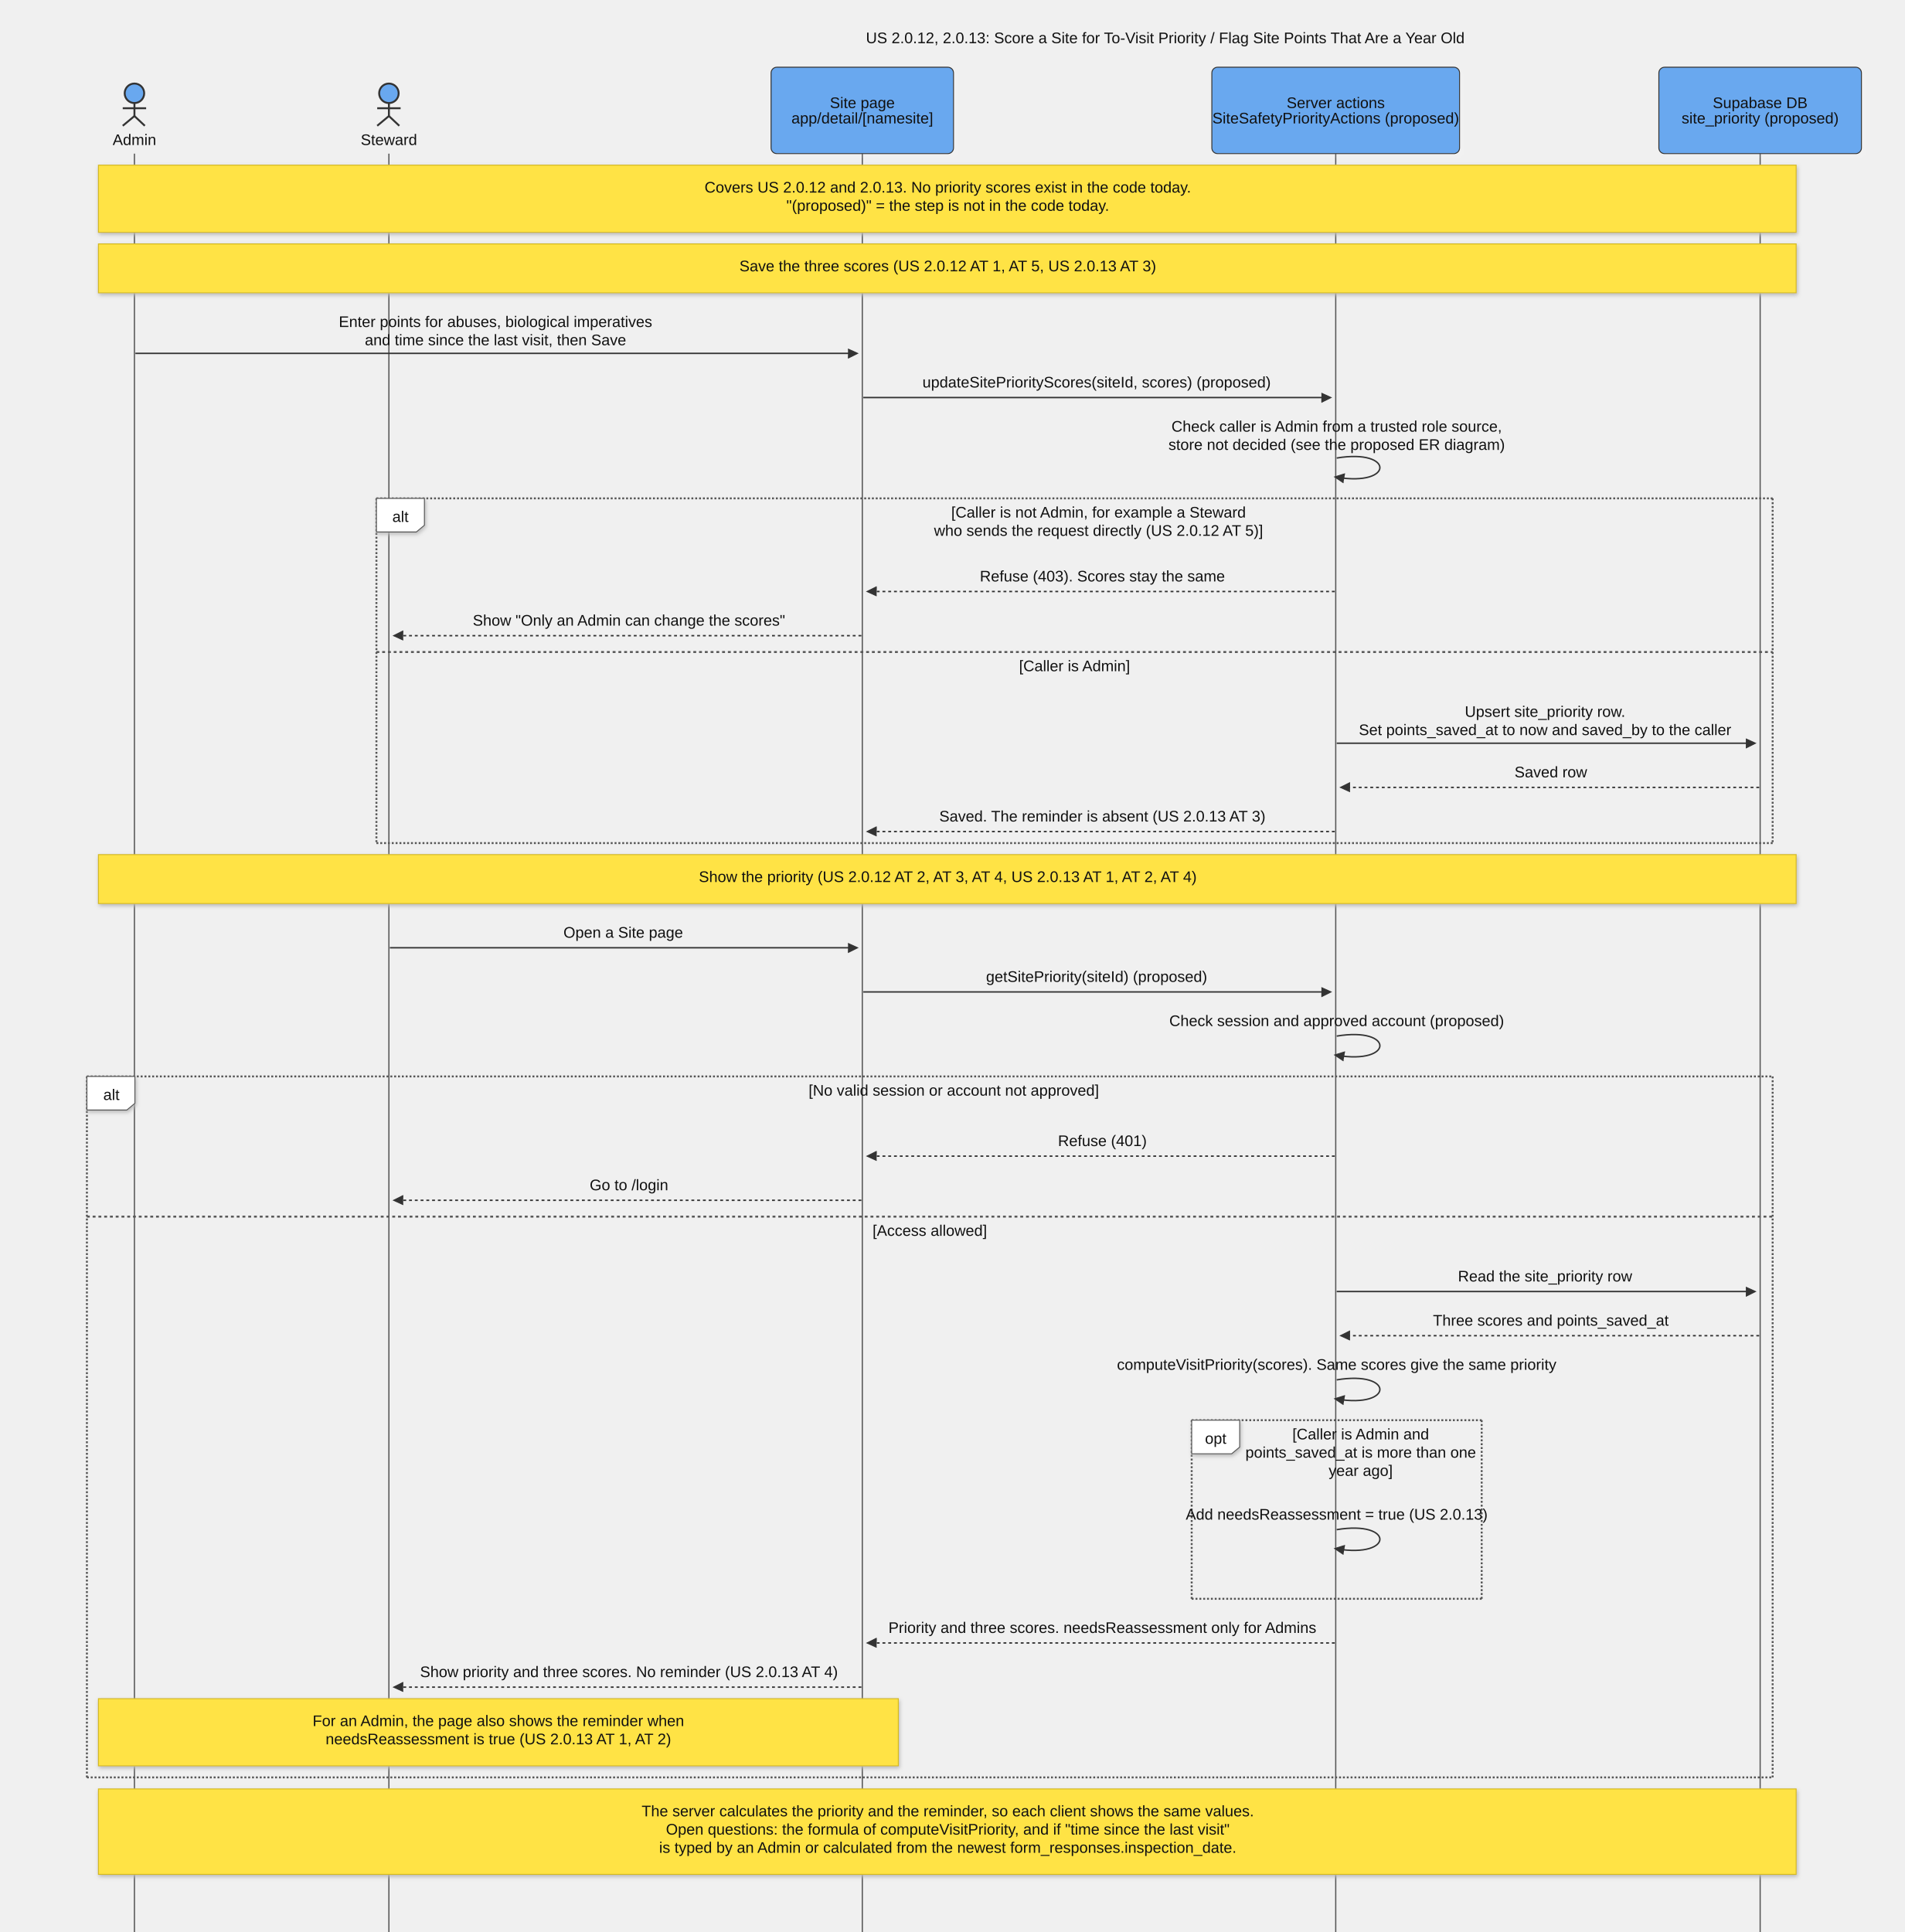
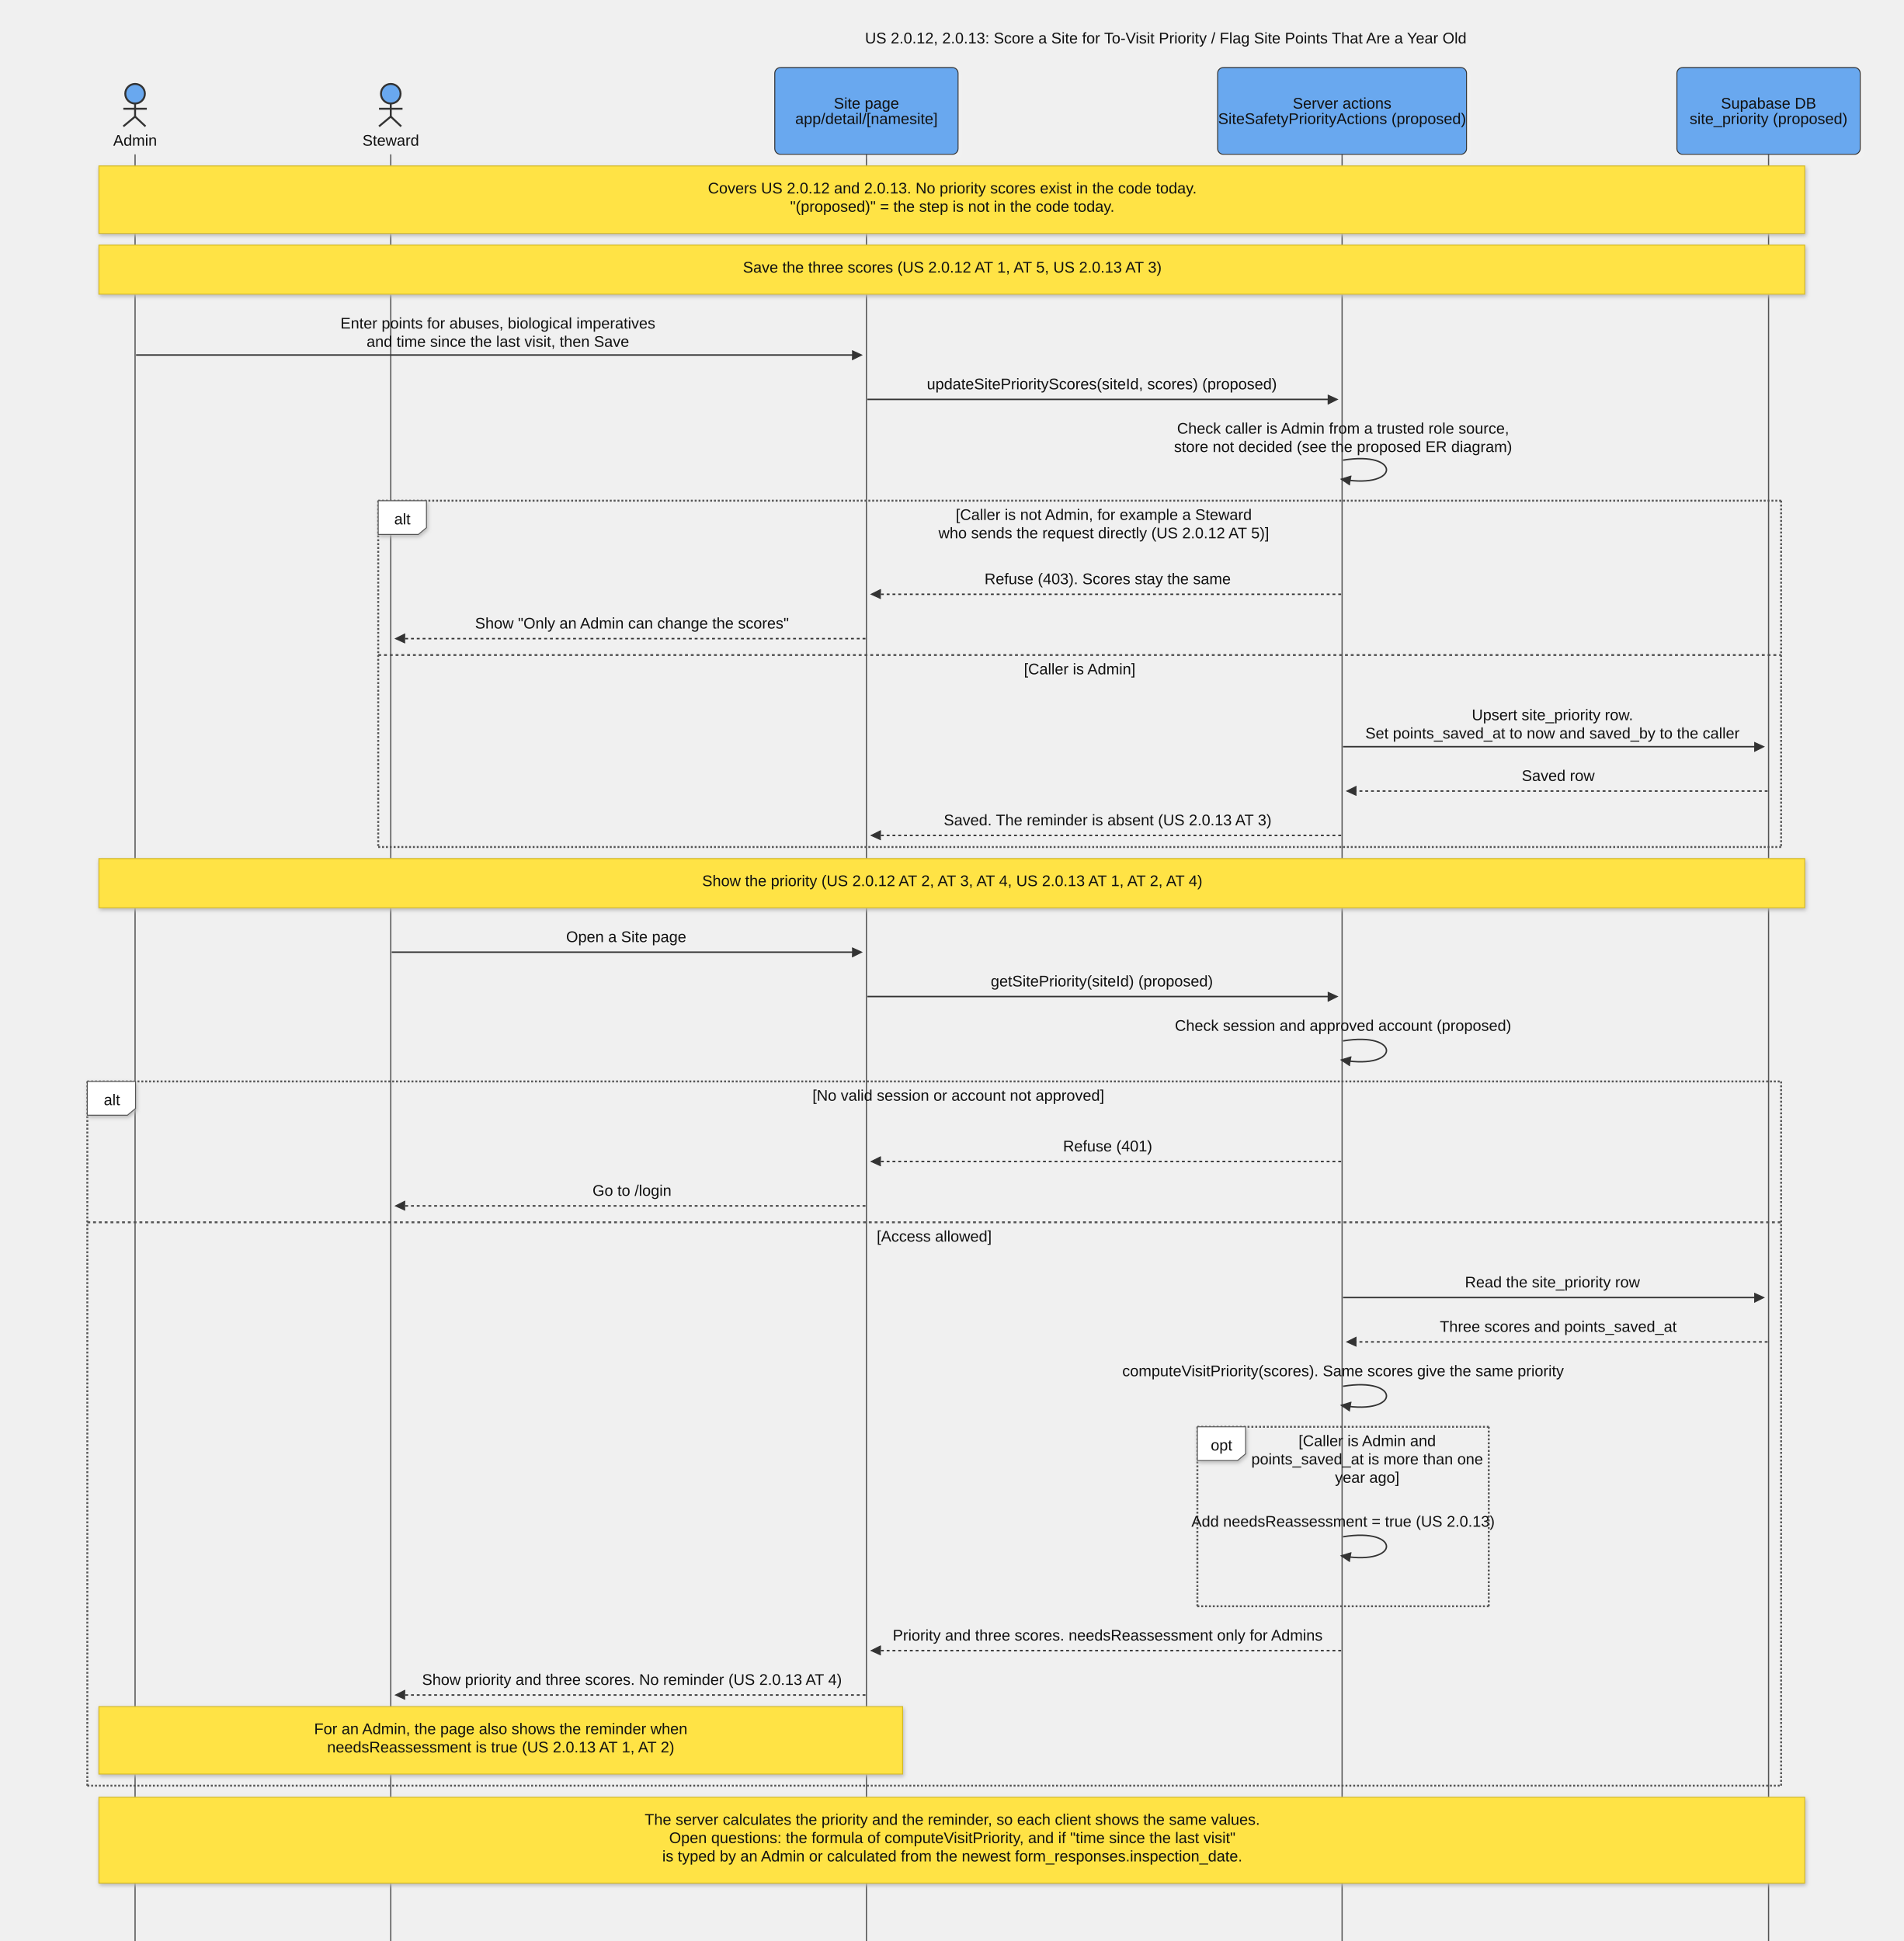
- <svg xmlns="http://www.w3.org/2000/svg" id="my-svg" width="100%" style="max-width: 1983.5px; background-color: white;" viewBox="-45 -70 1983.5 2012" role="graphics-document document" aria-roledescription="sequence">
+ <svg xmlns="http://www.w3.org/2000/svg" id="my-svg" width="100%" style="max-width: 1973px; background-color: white;" viewBox="-45 -70 1973 2012" role="graphics-document document" aria-roledescription="sequence">
  <g>
    <line id="actor4" x1="1788" y1="90" x2="1788" y2="2000" class="actor-line 200" stroke-width="0.5px" stroke="#999" name="DB" data-et="life-line" data-id="DB" />
    <g id="root-4" data-look="neo" data-et="participant" data-type="participant" data-id="DB">
-       <rect x="1682.5" y="0" fill="#eaeaea" stroke="#666" width="211" height="90" name="DB" rx="6" ry="6" class="actor actor-top" data-look="neo" filter="url(#my-svg-drop-shadow)" />
+       <rect x="1693" y="0" fill="#eaeaea" stroke="#666" width="190" height="90" name="DB" rx="6" ry="6" class="actor actor-top" data-look="neo" filter="url(#my-svg-drop-shadow)" />
      <text x="1788" y="45" dominant-baseline="central" alignment-baseline="central" class="actor actor-box" style="text-anchor: middle; font-size: 16px; font-weight: 400;">
        <tspan x="1788" dy="-8">Supabase DB</tspan>
      </text>
      <text x="1788" y="45" dominant-baseline="central" alignment-baseline="central" class="actor actor-box" style="text-anchor: middle; font-size: 16px; font-weight: 400;">
        <tspan x="1788" dy="8">site_priority (proposed)</tspan>
      </text>
    </g>
  </g>
  <g>
    <line id="actor3" x1="1346" y1="90" x2="1346" y2="2000" class="actor-line 200" stroke-width="0.5px" stroke="#999" name="Server" data-et="life-line" data-id="Server" />
    <g id="root-3" data-look="neo" data-et="participant" data-type="participant" data-id="Server">
      <rect x="1217" y="0" fill="#eaeaea" stroke="#666" width="258" height="90" name="Server" rx="6" ry="6" class="actor actor-top" data-look="neo" filter="url(#my-svg-drop-shadow)" />
      <text x="1346" y="45" dominant-baseline="central" alignment-baseline="central" class="actor actor-box" style="text-anchor: middle; font-size: 16px; font-weight: 400;">
        <tspan x="1346" dy="-8">Server actions</tspan>
      </text>
      <text x="1346" y="45" dominant-baseline="central" alignment-baseline="central" class="actor actor-box" style="text-anchor: middle; font-size: 16px; font-weight: 400;">
        <tspan x="1346" dy="8">SiteSafetyPriorityActions (proposed)</tspan>
      </text>
    </g>
  </g>
  <g>
    <line id="actor2" x1="853" y1="90" x2="853" y2="2000" class="actor-line 200" stroke-width="0.5px" stroke="#999" name="Page" data-et="life-line" data-id="Page" />
    <g id="root-2" data-look="neo" data-et="participant" data-type="participant" data-id="Page">
      <rect x="758" y="0" fill="#eaeaea" stroke="#666" width="190" height="90" name="Page" rx="6" ry="6" class="actor actor-top" data-look="neo" filter="url(#my-svg-drop-shadow)" />
      <text x="853" y="45" dominant-baseline="central" alignment-baseline="central" class="actor actor-box" style="text-anchor: middle; font-size: 16px; font-weight: 400;">
        <tspan x="853" dy="-8">Site page</tspan>
      </text>
      <text x="853" y="45" dominant-baseline="central" alignment-baseline="central" class="actor actor-box" style="text-anchor: middle; font-size: 16px; font-weight: 400;">
        <tspan x="853" dy="8">app/detail/[namesite]</tspan>
      </text>
    </g>
  </g>
  <g>
    <line id="actor1" x1="360" y1="90" x2="360" y2="2000" class="actor-line 200" stroke-width="0.5px" stroke="#999" name="Steward" data-et="life-line" data-id="Steward" />
  </g>
  <g>
    <line id="actor0" x1="95" y1="90" x2="95" y2="2000" class="actor-line 200" stroke-width="0.5px" stroke="#999" name="Admin" data-et="life-line" data-id="Admin" />
  </g>
  <style>#my-svg{font-family:"trebuchet ms",verdana,arial,sans-serif;font-size:16px;fill:#111111;}@keyframes edge-animation-frame{from{stroke-dashoffset:0;}}@keyframes dash{to{stroke-dashoffset:0;}}#my-svg .edge-animation-slow{stroke-dasharray:9,5!important;stroke-dashoffset:900;animation:dash 50s linear infinite;stroke-linecap:round;}#my-svg .edge-animation-fast{stroke-dasharray:9,5!important;stroke-dashoffset:900;animation:dash 20s linear infinite;stroke-linecap:round;}#my-svg .error-icon{fill:hsl(31.791, 80.723%, 72.451%);}#my-svg .error-text{fill:rgb(13.542, 66.864, 126.958);stroke:rgb(13.542, 66.864, 126.958);}#my-svg .edge-thickness-normal{stroke-width:1px;}#my-svg .edge-thickness-thick{stroke-width:3.5px;}#my-svg .edge-pattern-solid{stroke-dasharray:0;}#my-svg .edge-thickness-invisible{stroke-width:0;fill:none;}#my-svg .edge-pattern-dashed{stroke-dasharray:3;}#my-svg .edge-pattern-dotted{stroke-dasharray:2;}#my-svg .marker{fill:#000000;stroke:#000000;}#my-svg .marker.cross{stroke:#000000;}#my-svg svg{font-family:"trebuchet ms",verdana,arial,sans-serif;font-size:16px;}#my-svg p{margin:0;}#my-svg .actor{stroke:#333333;fill:#69a8ef;stroke-width:1;}#my-svg rect.actor.outer-path[data-look="neo"]{filter:drop-shadow( 1px 2px 2px rgba(185,185,185,1));}#my-svg rect.note[data-look="neo"]{stroke:#d4ba24;fill:#ffe344;filter:drop-shadow( 1px 2px 2px rgba(185,185,185,1));}#my-svg text.actor&gt;tspan{fill:#111111;stroke:none;}#my-svg .actor-line{stroke:#555555;}#my-svg .innerArc{stroke-width:1.5;stroke-dasharray:none;}#my-svg .messageLine0{stroke-width:1.5;stroke-dasharray:none;stroke:#333333;}#my-svg .messageLine1{stroke-width:1.5;stroke-dasharray:2,2;stroke:#333333;}#my-svg [id$="-arrowhead"] path{fill:#333333;stroke:#333333;}#my-svg .sequenceNumber{fill:#ffffff;}#my-svg [id$="-sequencenumber"]{fill:#333333;}#my-svg [id$="-crosshead"] path{fill:#333333;stroke:#333333;}#my-svg .messageText{fill:#111111;stroke:none;}#my-svg .labelBox{stroke:#555555;fill:#ffffff;filter:drop-shadow( 1px 2px 2px rgba(185,185,185,1));}#my-svg .labelText,#my-svg .labelText&gt;tspan{fill:#111111;stroke:none;}#my-svg .loopText,#my-svg .loopText&gt;tspan{fill:#111111;stroke:none;}#my-svg .sectionTitle,#my-svg .sectionTitle&gt;tspan{fill:#111111;stroke:none;}#my-svg .loopLine{stroke-width:2px;stroke-dasharray:2,2;stroke:#555555;fill:#555555;}#my-svg .note{stroke:#d4ba24;fill:#ffe344;}#my-svg .noteText,#my-svg .noteText&gt;tspan{fill:#111111;stroke:none;}#my-svg .activation0{fill:#cdd3db;stroke:#cdd3db;}#my-svg .activation1{fill:#cdd3db;stroke:#cdd3db;}#my-svg .activation2{fill:#cdd3db;stroke:#cdd3db;}#my-svg .actorPopupMenu{position:absolute;}#my-svg .actorPopupMenuPanel{position:absolute;fill:#69a8ef;box-shadow:0px 8px 16px 0px rgba(0,0,0,0.2);filter:drop-shadow(3px 5px 2px rgb(0 0 0 / 0.4));}#my-svg .actor-man circle,#my-svg line{fill:#69a8ef;stroke-width:2px;}#my-svg g rect.rect{filter:drop-shadow( 1px 2px 2px rgba(185,185,185,1));stroke:#333333;}#my-svg .node .neo-node{stroke:#333333;}#my-svg [data-look="neo"].node rect,#my-svg [data-look="neo"].cluster rect,#my-svg [data-look="neo"].node polygon{stroke:url(#my-svg-gradient);filter:drop-shadow( 1px 2px 2px rgba(185,185,185,1));}#my-svg [data-look="neo"].swimlane.cluster rect{filter:none;}#my-svg [data-look="neo"].node path{stroke:url(#my-svg-gradient);stroke-width:1px;}#my-svg [data-look="neo"].node .outer-path{filter:drop-shadow( 1px 2px 2px rgba(185,185,185,1));}#my-svg [data-look="neo"].node .neo-line path{stroke:#333333;filter:none;}#my-svg [data-look="neo"].node circle{stroke:url(#my-svg-gradient);filter:drop-shadow( 1px 2px 2px rgba(185,185,185,1));}#my-svg [data-look="neo"].node circle .state-start{fill:#000000;}#my-svg [data-look="neo"].icon-shape .icon{fill:url(#my-svg-gradient);filter:drop-shadow( 1px 2px 2px rgba(185,185,185,1));}#my-svg [data-look="neo"].icon-shape .icon-neo path{stroke:url(#my-svg-gradient);filter:drop-shadow( 1px 2px 2px rgba(185,185,185,1));}#my-svg .actor-line{stroke-dasharray:10,10!important;stroke-width:1.25px!important;}#my-svg :root{--mermaid-font-family:"trebuchet ms",verdana,arial,sans-serif;}</style>
  <g />
  <defs>
    <symbol id="my-svg-computer" width="24" height="24">
      <path transform="scale(.5)" d="M2 2v13h20v-13h-20zm18 11h-16v-9h16v9zm-10.228 6l.466-1h3.524l.467 1h-4.457zm14.228 3h-24l2-6h2.104l-1.33 4h18.45l-1.297-4h2.073l2 6zm-5-10h-14v-7h14v7z" />
    </symbol>
  </defs>
  <defs>
    <symbol id="my-svg-database" fill-rule="evenodd" clip-rule="evenodd">
      <path transform="scale(.5)" d="M12.258.001l.256.004.255.005.253.008.251.01.249.012.247.015.246.016.242.019.241.02.239.023.236.024.233.027.231.028.229.031.225.032.223.034.22.036.217.038.214.04.211.041.208.043.205.045.201.046.198.048.194.05.191.051.187.053.183.054.18.056.175.057.172.059.168.06.163.061.16.063.155.064.15.066.074.033.073.033.071.034.07.034.069.035.068.035.067.035.066.035.064.036.064.036.062.036.06.036.06.037.058.037.058.037.055.038.055.038.053.038.052.038.051.039.05.039.048.039.047.039.045.04.044.04.043.04.041.04.04.041.039.041.037.041.036.041.034.041.033.042.032.042.03.042.029.042.027.042.026.043.024.043.023.043.021.043.02.043.018.044.017.043.015.044.013.044.012.044.011.045.009.044.007.045.006.045.004.045.002.045.001.045v17l-.001.045-.002.045-.004.045-.006.045-.007.045-.009.044-.011.045-.012.044-.013.044-.015.044-.017.043-.018.044-.02.043-.021.043-.023.043-.024.043-.026.043-.027.042-.029.042-.03.042-.032.042-.033.042-.034.041-.036.041-.037.041-.039.041-.04.041-.041.04-.043.04-.044.04-.045.04-.047.039-.048.039-.05.039-.051.039-.052.038-.053.038-.055.038-.055.038-.058.037-.058.037-.06.037-.06.036-.062.036-.064.036-.064.036-.066.035-.067.035-.068.035-.069.035-.07.034-.071.034-.073.033-.074.033-.15.066-.155.064-.16.063-.163.061-.168.06-.172.059-.175.057-.18.056-.183.054-.187.053-.191.051-.194.05-.198.048-.201.046-.205.045-.208.043-.211.041-.214.04-.217.038-.22.036-.223.034-.225.032-.229.031-.231.028-.233.027-.236.024-.239.023-.241.02-.242.019-.246.016-.247.015-.249.012-.251.01-.253.008-.255.005-.256.004-.258.001-.258-.001-.256-.004-.255-.005-.253-.008-.251-.01-.249-.012-.247-.015-.245-.016-.243-.019-.241-.02-.238-.023-.236-.024-.234-.027-.231-.028-.228-.031-.226-.032-.223-.034-.22-.036-.217-.038-.214-.04-.211-.041-.208-.043-.204-.045-.201-.046-.198-.048-.195-.05-.19-.051-.187-.053-.184-.054-.179-.056-.176-.057-.172-.059-.167-.06-.164-.061-.159-.063-.155-.064-.151-.066-.074-.033-.072-.033-.072-.034-.07-.034-.069-.035-.068-.035-.067-.035-.066-.035-.064-.036-.063-.036-.062-.036-.061-.036-.06-.037-.058-.037-.057-.037-.056-.038-.055-.038-.053-.038-.052-.038-.051-.039-.049-.039-.049-.039-.046-.039-.046-.04-.044-.04-.043-.04-.041-.04-.04-.041-.039-.041-.037-.041-.036-.041-.034-.041-.033-.042-.032-.042-.03-.042-.029-.042-.027-.042-.026-.043-.024-.043-.023-.043-.021-.043-.02-.043-.018-.044-.017-.043-.015-.044-.013-.044-.012-.044-.011-.045-.009-.044-.007-.045-.006-.045-.004-.045-.002-.045-.001-.045v-17l.001-.045.002-.045.004-.045.006-.045.007-.045.009-.044.011-.045.012-.044.013-.044.015-.044.017-.043.018-.044.02-.043.021-.043.023-.043.024-.043.026-.043.027-.042.029-.042.03-.042.032-.042.033-.042.034-.041.036-.041.037-.041.039-.041.04-.041.041-.04.043-.04.044-.04.046-.04.046-.039.049-.039.049-.039.051-.039.052-.038.053-.038.055-.038.056-.038.057-.037.058-.037.06-.037.061-.036.062-.036.063-.036.064-.036.066-.035.067-.035.068-.035.069-.035.07-.034.072-.034.072-.033.074-.033.151-.066.155-.064.159-.063.164-.061.167-.06.172-.059.176-.057.179-.056.184-.054.187-.053.19-.051.195-.05.198-.048.201-.046.204-.045.208-.043.211-.041.214-.04.217-.038.22-.036.223-.034.226-.032.228-.031.231-.028.234-.027.236-.024.238-.023.241-.02.243-.019.245-.016.247-.015.249-.012.251-.01.253-.008.255-.005.256-.004.258-.001.258.001zm-9.258 20.499v.01l.001.021.003.021.004.022.005.021.006.022.007.022.009.023.01.022.011.023.012.023.013.023.015.023.016.024.017.023.018.024.019.024.021.024.022.025.023.024.024.025.052.049.056.05.061.051.066.051.07.051.075.051.079.052.084.052.088.052.092.052.097.052.102.051.105.052.11.052.114.051.119.051.123.051.127.05.131.05.135.05.139.048.144.049.147.047.152.047.155.047.16.045.163.045.167.043.171.043.176.041.178.041.183.039.187.039.19.037.194.035.197.035.202.033.204.031.209.03.212.029.216.027.219.025.222.024.226.021.23.02.233.018.236.016.24.015.243.012.246.01.249.008.253.005.256.004.259.001.26-.001.257-.004.254-.005.25-.008.247-.011.244-.012.241-.014.237-.016.233-.018.231-.021.226-.021.224-.024.22-.026.216-.027.212-.028.21-.031.205-.031.202-.034.198-.034.194-.036.191-.037.187-.039.183-.04.179-.04.175-.042.172-.043.168-.044.163-.045.16-.046.155-.046.152-.047.148-.048.143-.049.139-.049.136-.05.131-.05.126-.05.123-.051.118-.052.114-.051.11-.052.106-.052.101-.052.096-.052.092-.052.088-.053.083-.051.079-.052.074-.052.07-.051.065-.051.06-.051.056-.05.051-.05.023-.024.023-.025.021-.024.02-.024.019-.024.018-.024.017-.024.015-.023.014-.024.013-.023.012-.023.01-.023.01-.022.008-.022.006-.022.006-.022.004-.022.004-.021.001-.021.001-.021v-4.127l-.077.055-.08.053-.083.054-.085.053-.087.052-.09.052-.093.051-.095.05-.097.05-.1.049-.102.049-.105.048-.106.047-.109.047-.111.046-.114.045-.115.045-.118.044-.12.043-.122.042-.124.042-.126.041-.128.04-.13.04-.132.038-.134.038-.135.037-.138.037-.139.035-.142.035-.143.034-.144.033-.147.032-.148.031-.15.03-.151.03-.153.029-.154.027-.156.027-.158.026-.159.025-.161.024-.162.023-.163.022-.165.021-.166.02-.167.019-.169.018-.169.017-.171.016-.173.015-.173.014-.175.013-.175.012-.177.011-.178.01-.179.008-.179.008-.181.006-.182.005-.182.004-.184.003-.184.002h-.37l-.184-.002-.184-.003-.182-.004-.182-.005-.181-.006-.179-.008-.179-.008-.178-.01-.176-.011-.176-.012-.175-.013-.173-.014-.172-.015-.171-.016-.17-.017-.169-.018-.167-.019-.166-.02-.165-.021-.163-.022-.162-.023-.161-.024-.159-.025-.157-.026-.156-.027-.155-.027-.153-.029-.151-.03-.15-.03-.148-.031-.146-.032-.145-.033-.143-.034-.141-.035-.14-.035-.137-.037-.136-.037-.134-.038-.132-.038-.13-.04-.128-.04-.126-.041-.124-.042-.122-.042-.12-.044-.117-.043-.116-.045-.113-.045-.112-.046-.109-.047-.106-.047-.105-.048-.102-.049-.1-.049-.097-.05-.095-.05-.093-.052-.09-.051-.087-.052-.085-.053-.083-.054-.08-.054-.077-.054v4.127zm0-5.654v.011l.001.021.003.021.004.021.005.022.006.022.007.022.009.022.01.022.011.023.012.023.013.023.015.024.016.023.017.024.018.024.019.024.021.024.022.024.023.025.024.024.052.05.056.05.061.05.066.051.07.051.075.052.079.051.084.052.088.052.092.052.097.052.102.052.105.052.11.051.114.051.119.052.123.05.127.051.131.05.135.049.139.049.144.048.147.048.152.047.155.046.16.045.163.045.167.044.171.042.176.042.178.04.183.04.187.038.19.037.194.036.197.034.202.033.204.032.209.03.212.028.216.027.219.025.222.024.226.022.23.02.233.018.236.016.24.014.243.012.246.01.249.008.253.006.256.003.259.001.26-.001.257-.003.254-.006.25-.008.247-.01.244-.012.241-.015.237-.016.233-.018.231-.02.226-.022.224-.024.22-.025.216-.027.212-.029.21-.03.205-.032.202-.033.198-.035.194-.036.191-.037.187-.039.183-.039.179-.041.175-.042.172-.043.168-.044.163-.045.16-.045.155-.047.152-.047.148-.048.143-.048.139-.05.136-.049.131-.05.126-.051.123-.051.118-.051.114-.052.11-.052.106-.052.101-.052.096-.052.092-.052.088-.052.083-.052.079-.052.074-.051.07-.052.065-.051.06-.05.056-.051.051-.049.023-.025.023-.024.021-.025.02-.024.019-.024.018-.024.017-.024.015-.023.014-.023.013-.024.012-.022.01-.023.01-.023.008-.022.006-.022.006-.022.004-.021.004-.022.001-.021.001-.021v-4.139l-.077.054-.08.054-.083.054-.085.052-.087.053-.09.051-.093.051-.095.051-.097.05-.1.049-.102.049-.105.048-.106.047-.109.047-.111.046-.114.045-.115.044-.118.044-.12.044-.122.042-.124.042-.126.041-.128.04-.13.039-.132.039-.134.038-.135.037-.138.036-.139.036-.142.035-.143.033-.144.033-.147.033-.148.031-.15.03-.151.03-.153.028-.154.028-.156.027-.158.026-.159.025-.161.024-.162.023-.163.022-.165.021-.166.02-.167.019-.169.018-.169.017-.171.016-.173.015-.173.014-.175.013-.175.012-.177.011-.178.009-.179.009-.179.007-.181.007-.182.005-.182.004-.184.003-.184.002h-.37l-.184-.002-.184-.003-.182-.004-.182-.005-.181-.007-.179-.007-.179-.009-.178-.009-.176-.011-.176-.012-.175-.013-.173-.014-.172-.015-.171-.016-.17-.017-.169-.018-.167-.019-.166-.02-.165-.021-.163-.022-.162-.023-.161-.024-.159-.025-.157-.026-.156-.027-.155-.028-.153-.028-.151-.03-.15-.03-.148-.031-.146-.033-.145-.033-.143-.033-.141-.035-.14-.036-.137-.036-.136-.037-.134-.038-.132-.039-.13-.039-.128-.04-.126-.041-.124-.042-.122-.043-.12-.043-.117-.044-.116-.044-.113-.046-.112-.046-.109-.046-.106-.047-.105-.048-.102-.049-.1-.049-.097-.05-.095-.051-.093-.051-.09-.051-.087-.053-.085-.052-.083-.054-.08-.054-.077-.054v4.139zm0-5.666v.011l.001.02.003.022.004.021.005.022.006.021.007.022.009.023.01.022.011.023.012.023.013.023.015.023.016.024.017.024.018.023.019.024.021.025.022.024.023.024.024.025.052.05.056.05.061.05.066.051.07.051.075.052.079.051.084.052.088.052.092.052.097.052.102.052.105.051.11.052.114.051.119.051.123.051.127.05.131.05.135.05.139.049.144.048.147.048.152.047.155.046.16.045.163.045.167.043.171.043.176.042.178.04.183.04.187.038.19.037.194.036.197.034.202.033.204.032.209.03.212.028.216.027.219.025.222.024.226.021.23.02.233.018.236.017.24.014.243.012.246.01.249.008.253.006.256.003.259.001.26-.001.257-.003.254-.006.25-.008.247-.01.244-.013.241-.014.237-.016.233-.018.231-.02.226-.022.224-.024.22-.025.216-.027.212-.029.21-.03.205-.032.202-.033.198-.035.194-.036.191-.037.187-.039.183-.039.179-.041.175-.042.172-.043.168-.044.163-.045.16-.045.155-.047.152-.047.148-.048.143-.049.139-.049.136-.049.131-.051.126-.05.123-.051.118-.052.114-.051.11-.052.106-.052.101-.052.096-.052.092-.052.088-.052.083-.052.079-.052.074-.052.07-.051.065-.051.06-.051.056-.05.051-.049.023-.025.023-.025.021-.024.02-.024.019-.024.018-.024.017-.024.015-.023.014-.024.013-.023.012-.023.01-.022.01-.023.008-.022.006-.022.006-.022.004-.022.004-.021.001-.021.001-.021v-4.153l-.077.054-.08.054-.083.053-.085.053-.087.053-.09.051-.093.051-.095.051-.097.05-.1.049-.102.048-.105.048-.106.048-.109.046-.111.046-.114.046-.115.044-.118.044-.12.043-.122.043-.124.042-.126.041-.128.04-.13.039-.132.039-.134.038-.135.037-.138.036-.139.036-.142.034-.143.034-.144.033-.147.032-.148.032-.15.03-.151.03-.153.028-.154.028-.156.027-.158.026-.159.024-.161.024-.162.023-.163.023-.165.021-.166.02-.167.019-.169.018-.169.017-.171.016-.173.015-.173.014-.175.013-.175.012-.177.01-.178.01-.179.009-.179.007-.181.006-.182.006-.182.004-.184.003-.184.001-.185.001-.185-.001-.184-.001-.184-.003-.182-.004-.182-.006-.181-.006-.179-.007-.179-.009-.178-.01-.176-.01-.176-.012-.175-.013-.173-.014-.172-.015-.171-.016-.17-.017-.169-.018-.167-.019-.166-.02-.165-.021-.163-.023-.162-.023-.161-.024-.159-.024-.157-.026-.156-.027-.155-.028-.153-.028-.151-.03-.15-.03-.148-.032-.146-.032-.145-.033-.143-.034-.141-.034-.14-.036-.137-.036-.136-.037-.134-.038-.132-.039-.13-.039-.128-.041-.126-.041-.124-.041-.122-.043-.12-.043-.117-.044-.116-.044-.113-.046-.112-.046-.109-.046-.106-.048-.105-.048-.102-.048-.1-.05-.097-.049-.095-.051-.093-.051-.09-.052-.087-.052-.085-.053-.083-.053-.08-.054-.077-.054v4.153zm8.74-8.179l-.257.004-.254.005-.25.008-.247.011-.244.012-.241.014-.237.016-.233.018-.231.021-.226.022-.224.023-.22.026-.216.027-.212.028-.21.031-.205.032-.202.033-.198.034-.194.036-.191.038-.187.038-.183.04-.179.041-.175.042-.172.043-.168.043-.163.045-.16.046-.155.046-.152.048-.148.048-.143.048-.139.049-.136.05-.131.05-.126.051-.123.051-.118.051-.114.052-.11.052-.106.052-.101.052-.096.052-.092.052-.088.052-.083.052-.079.052-.074.051-.07.052-.065.051-.06.05-.056.05-.051.05-.023.025-.023.024-.021.024-.02.025-.019.024-.018.024-.017.023-.015.024-.014.023-.013.023-.012.023-.01.023-.01.022-.008.022-.006.023-.006.021-.004.022-.004.021-.001.021-.001.021.001.021.001.021.004.021.004.022.006.021.006.023.008.022.01.022.01.023.012.023.013.023.014.023.015.024.017.023.018.024.019.024.02.025.021.024.023.024.023.025.051.05.056.05.06.05.065.051.07.052.074.051.079.052.083.052.088.052.092.052.096.052.101.052.106.052.11.052.114.052.118.051.123.051.126.051.131.05.136.05.139.049.143.048.148.048.152.048.155.046.16.046.163.045.168.043.172.043.175.042.179.041.183.04.187.038.191.038.194.036.198.034.202.033.205.032.21.031.212.028.216.027.22.026.224.023.226.022.231.021.233.018.237.016.241.014.244.012.247.011.25.008.254.005.257.004.26.001.26-.001.257-.004.254-.005.25-.008.247-.011.244-.012.241-.014.237-.016.233-.018.231-.021.226-.022.224-.023.22-.026.216-.027.212-.028.21-.031.205-.032.202-.033.198-.034.194-.036.191-.038.187-.038.183-.04.179-.041.175-.042.172-.043.168-.043.163-.045.16-.046.155-.046.152-.048.148-.048.143-.048.139-.049.136-.05.131-.05.126-.051.123-.051.118-.051.114-.052.11-.052.106-.052.101-.052.096-.052.092-.052.088-.052.083-.052.079-.052.074-.051.07-.052.065-.051.06-.05.056-.05.051-.05.023-.025.023-.024.021-.024.02-.025.019-.024.018-.024.017-.023.015-.024.014-.023.013-.023.012-.023.01-.023.01-.022.008-.022.006-.023.006-.021.004-.022.004-.021.001-.021.001-.021-.001-.021-.001-.021-.004-.021-.004-.022-.006-.021-.006-.023-.008-.022-.01-.022-.01-.023-.012-.023-.013-.023-.014-.023-.015-.024-.017-.023-.018-.024-.019-.024-.02-.025-.021-.024-.023-.024-.023-.025-.051-.05-.056-.05-.06-.05-.065-.051-.07-.052-.074-.051-.079-.052-.083-.052-.088-.052-.092-.052-.096-.052-.101-.052-.106-.052-.11-.052-.114-.052-.118-.051-.123-.051-.126-.051-.131-.05-.136-.05-.139-.049-.143-.048-.148-.048-.152-.048-.155-.046-.16-.046-.163-.045-.168-.043-.172-.043-.175-.042-.179-.041-.183-.04-.187-.038-.191-.038-.194-.036-.198-.034-.202-.033-.205-.032-.21-.031-.212-.028-.216-.027-.22-.026-.224-.023-.226-.022-.231-.021-.233-.018-.237-.016-.241-.014-.244-.012-.247-.011-.25-.008-.254-.005-.257-.004-.26-.001-.26.001z" />
    </symbol>
  </defs>
  <defs>
    <symbol id="my-svg-clock" width="24" height="24">
      <path transform="scale(.5)" d="M12 2c5.514 0 10 4.486 10 10s-4.486 10-10 10-10-4.486-10-10 4.486-10 10-10zm0-2c-6.627 0-12 5.373-12 12s5.373 12 12 12 12-5.373 12-12-5.373-12-12-12zm5.848 12.459c.202.038.202.333.001.372-1.907.361-6.045 1.111-6.547 1.111-.719 0-1.301-.582-1.301-1.301 0-.512.77-5.447 1.125-7.445.034-.192.312-.181.343.014l.985 6.238 5.394 1.011z" />
    </symbol>
  </defs>
  <defs>
    <marker id="my-svg-arrowhead" refX="7.9" refY="5" markerUnits="userSpaceOnUse" markerWidth="12" markerHeight="12" orient="auto-start-reverse">
      <path d="M -1 0 L 10 5 L 0 10 z" />
    </marker>
  </defs>
  <defs>
    <marker id="my-svg-crosshead" markerWidth="15" markerHeight="8" orient="auto" refX="4" refY="4.5">
      <path fill="none" stroke="#000000" stroke-width="1pt" d="M 1,2 L 6,7 M 6,2 L 1,7" style="stroke-dasharray: 0, 0;" />
    </marker>
  </defs>
  <defs>
    <marker id="my-svg-filled-head" refX="15.5" refY="7" markerWidth="20" markerHeight="28" orient="auto">
      <path d="M 18,7 L9,13 L14,7 L9,1 Z" />
    </marker>
  </defs>
  <defs>
    <marker id="my-svg-sequencenumber" refX="15" refY="15" markerWidth="60" markerHeight="40" orient="auto">
      <circle cx="15" cy="15" r="6" />
    </marker>
  </defs>
  <defs>
    <marker id="my-svg-solidTopArrowHead" refX="7.9" refY="7.25" markerUnits="userSpaceOnUse" markerWidth="12" markerHeight="12" orient="auto-start-reverse">
      <path d="M 0 0 L 10 8 L 0 8 z" />
    </marker>
  </defs>
  <defs>
    <marker id="my-svg-solidBottomArrowHead" refX="7.9" refY="0.75" markerUnits="userSpaceOnUse" markerWidth="12" markerHeight="12" orient="auto-start-reverse">
      <path d="M 0 0 L 10 0 L 0 8 z" />
    </marker>
  </defs>
  <defs>
    <marker id="my-svg-stickTopArrowHead" refX="7.5" refY="7" markerUnits="userSpaceOnUse" markerWidth="12" markerHeight="12" orient="auto-start-reverse">
      <path d="M 0 0 L 7 7" stroke="black" stroke-width="1.5" fill="none" />
    </marker>
  </defs>
  <defs>
    <marker id="my-svg-stickBottomArrowHead" refX="7.5" refY="0" markerUnits="userSpaceOnUse" markerWidth="12" markerHeight="12" orient="auto-start-reverse">
      <path d="M 0 7 L 7 0" stroke="black" stroke-width="1.5" fill="none" />
    </marker>
  </defs>
  <defs>
    <filter id="my-svg-drop-shadow" height="130%" width="130%">
      <feDropShadow dx="4" dy="4" stdDeviation="0" flood-opacity="0.06" flood-color="#FFFFFF" />
    </filter>
  </defs>
  <g data-et="note" data-id="i1">
    <rect x="57.5" y="102" fill="#EDF2AE" stroke="#666" width="1768" height="70" class="note" data-look="neo" />
    <text x="942" y="110" text-anchor="middle" dominant-baseline="middle" alignment-baseline="middle" class="noteText" dy="1em" style="font-size: 16px; font-weight: 400;">
      <tspan x="942">Covers US 2.0.12 and 2.0.13. No priority scores exist in the code today.</tspan>
    </text>
    <text x="942" y="129" text-anchor="middle" dominant-baseline="middle" alignment-baseline="middle" class="noteText" dy="1em" style="font-size: 16px; font-weight: 400;">
      <tspan x="942">"(proposed)" = the step is not in the code today.</tspan>
    </text>
  </g>
  <g data-et="note" data-id="i2">
    <rect x="57.5" y="184" fill="#EDF2AE" stroke="#666" width="1768" height="51" class="note" data-look="neo" />
    <text x="942" y="192" text-anchor="middle" dominant-baseline="middle" alignment-baseline="middle" class="noteText" dy="1em" style="font-size: 16px; font-weight: 400;">
      <tspan x="942">Save the three scores (US 2.0.12 AT 1, AT 5, US 2.0.13 AT 3)</tspan>
    </text>
  </g>
  <g data-et="control-structure" data-id="i13">
    <line x1="347" y1="449" x2="1801" y2="449" class="loopLine" />
    <line x1="1801" y1="449" x2="1801" y2="808" class="loopLine" />
    <line x1="347" y1="808" x2="1801" y2="808" class="loopLine" />
    <line x1="347" y1="449" x2="347" y2="808" class="loopLine" />
    <line x1="347" y1="609" x2="1801" y2="609" class="loopLine" style="stroke-dasharray: 3, 3;" />
    <polygon points="347,449 397,449 397,477 388.6,484 347,484" class="labelBox" />
    <text x="372" y="469" text-anchor="middle" dominant-baseline="middle" alignment-baseline="middle" class="labelText" style="font-size: 16px; font-weight: 400;">alt</text>
    <text x="1099" y="469" text-anchor="middle" class="loopText" style="font-size: 16px; font-weight: 400;">
      <tspan x="1099">[Caller is not Admin, for example a Steward</tspan>
    </text>
    <text x="1099" y="488" text-anchor="middle" class="loopText" style="font-size: 16px; font-weight: 400;">
      <tspan x="1099">who sends the request directly (US 2.0.12 AT 5)]</tspan>
    </text>
    <text x="1074" y="629" text-anchor="middle" class="sectionTitle" style="font-size: 16px; font-weight: 400;">[Caller is Admin]</text>
  </g>
  <g data-et="note" data-id="i14">
    <rect x="57.5" y="820" fill="#EDF2AE" stroke="#666" width="1768" height="51" class="note" data-look="neo" />
    <text x="942" y="828" text-anchor="middle" dominant-baseline="middle" alignment-baseline="middle" class="noteText" dy="1em" style="font-size: 16px; font-weight: 400;">
      <tspan x="942">Show the priority (US 2.0.12 AT 2, AT 3, AT 4, US 2.0.13 AT 1, AT 2, AT 4)</tspan>
    </text>
  </g>
  <g data-et="control-structure" data-id="i27">
    <line x1="1196" y1="1409" x2="1498" y2="1409" class="loopLine" />
    <line x1="1498" y1="1409" x2="1498" y2="1595" class="loopLine" />
    <line x1="1196" y1="1595" x2="1498" y2="1595" class="loopLine" />
    <line x1="1196" y1="1409" x2="1196" y2="1595" class="loopLine" />
    <polygon points="1196,1409 1246,1409 1246,1437 1237.6,1444 1196,1444" class="labelBox" />
    <text x="1221" y="1429" text-anchor="middle" dominant-baseline="middle" alignment-baseline="middle" class="labelText" style="font-size: 16px; font-weight: 400;">opt</text>
    <text x="1372" y="1429" text-anchor="middle" class="loopText" style="font-size: 16px; font-weight: 400;">
      <tspan x="1372">[Caller is Admin and</tspan>
    </text>
    <text x="1372" y="1448" text-anchor="middle" class="loopText" style="font-size: 16px; font-weight: 400;">
      <tspan x="1372">points_saved_at is more than one</tspan>
    </text>
    <text x="1372" y="1467" text-anchor="middle" class="loopText" style="font-size: 16px; font-weight: 400;">
      <tspan x="1372">year ago]</tspan>
    </text>
  </g>
  <g data-et="note" data-id="i30">
    <rect x="57.5" y="1699" fill="#EDF2AE" stroke="#666" width="833" height="70" class="note" data-look="neo" />
    <text x="474" y="1707" text-anchor="middle" dominant-baseline="middle" alignment-baseline="middle" class="noteText" dy="1em" style="font-size: 16px; font-weight: 400;">
      <tspan x="474">For an Admin, the page also shows the reminder when</tspan>
    </text>
    <text x="474" y="1726" text-anchor="middle" dominant-baseline="middle" alignment-baseline="middle" class="noteText" dy="1em" style="font-size: 16px; font-weight: 400;">
      <tspan x="474">needsReassessment is true (US 2.0.13 AT 1, AT 2)</tspan>
    </text>
  </g>
  <g data-et="control-structure" data-id="i31">
    <line x1="45.5" y1="1051" x2="1801" y2="1051" class="loopLine" />
    <line x1="1801" y1="1051" x2="1801" y2="1781" class="loopLine" />
    <line x1="45.5" y1="1781" x2="1801" y2="1781" class="loopLine" />
    <line x1="45.5" y1="1051" x2="45.5" y2="1781" class="loopLine" />
    <line x1="45.5" y1="1197" x2="1801" y2="1197" class="loopLine" style="stroke-dasharray: 3, 3;" />
    <polygon points="45.5,1051 95.5,1051 95.5,1079 87.1,1086 45.5,1086" class="labelBox" />
    <text x="71" y="1071" text-anchor="middle" dominant-baseline="middle" alignment-baseline="middle" class="labelText" style="font-size: 16px; font-weight: 400;">alt</text>
    <text x="948.25" y="1071" text-anchor="middle" class="loopText" style="font-size: 16px; font-weight: 400;">
      <tspan x="948.25">[No valid session or account not approved]</tspan>
    </text>
    <text x="923.25" y="1217" text-anchor="middle" class="sectionTitle" style="font-size: 16px; font-weight: 400;">[Access allowed]</text>
  </g>
  <g data-et="note" data-id="i32">
    <rect x="57.5" y="1793" fill="#EDF2AE" stroke="#666" width="1768" height="89" class="note" data-look="neo" />
    <text x="942" y="1801" text-anchor="middle" dominant-baseline="middle" alignment-baseline="middle" class="noteText" dy="1em" style="font-size: 16px; font-weight: 400;">
      <tspan x="942">The server calculates the priority and the reminder, so each client shows the same values.</tspan>
    </text>
    <text x="942" y="1820" text-anchor="middle" dominant-baseline="middle" alignment-baseline="middle" class="noteText" dy="1em" style="font-size: 16px; font-weight: 400;">
      <tspan x="942">Open questions: the formula of computeVisitPriority, and if "time since the last visit"</tspan>
    </text>
    <text x="942" y="1839" text-anchor="middle" dominant-baseline="middle" alignment-baseline="middle" class="noteText" dy="1em" style="font-size: 16px; font-weight: 400;">
      <tspan x="942">is typed by an Admin or calculated from the newest form_responses.inspection_date.</tspan>
    </text>
  </g>
  <g class="actor-man actor-top" name="Admin" data-et="participant" data-type="actor" data-id="Admin" style="stroke: rgb(51, 51, 51);">
    <line id="actor-man-torso0" x1="95" y1="37.308" x2="95" y2="50.846" />
    <line id="actor-man-arms0" x1="82.815" y1="42.723" x2="107.185" y2="42.723" />
    <line x1="82.815" y1="61" x2="95" y2="50.846" />
    <line x1="95" y1="50.846" x2="105.831" y2="61" />
    <circle cx="95" cy="27.154" r="10.154" width="190" height="90" />
    <text x="95" y="75.5" dominant-baseline="central" alignment-baseline="central" class="actor actor-man" style="text-anchor: middle; font-size: 16px; font-weight: 400;">
      <tspan x="95" dy="0">Admin</tspan>
    </text>
  </g>
  <g class="actor-man actor-top" name="Steward" data-et="participant" data-type="actor" data-id="Steward" style="stroke: rgb(51, 51, 51);">
    <line id="actor-man-torso1" x1="360" y1="37.308" x2="360" y2="50.846" />
    <line id="actor-man-arms1" x1="347.815" y1="42.723" x2="372.185" y2="42.723" />
    <line x1="347.815" y1="61" x2="360" y2="50.846" />
    <line x1="360" y1="50.846" x2="370.831" y2="61" />
    <circle cx="360" cy="27.154" r="10.154" width="190" height="90" />
    <text x="360" y="75.5" dominant-baseline="central" alignment-baseline="central" class="actor actor-man" style="text-anchor: middle; font-size: 16px; font-weight: 400;">
      <tspan x="360" dy="0">Steward</tspan>
    </text>
  </g>
  <text x="471" y="250" text-anchor="middle" dominant-baseline="middle" alignment-baseline="middle" class="messageText" dy="1em" style="font-size: 16px; font-weight: 400;">Enter points for abuses, biological imperatives</text>
  <text x="471" y="269" text-anchor="middle" dominant-baseline="middle" alignment-baseline="middle" class="messageText" dy="1em" style="font-size: 16px; font-weight: 400;">and time since the last visit, then Save</text>
  <line x1="96" y1="298" x2="846" y2="298" class="messageLine0" data-et="message" data-id="i3" data-from="Admin" data-to="Page" stroke-width="2" stroke="none" marker-end="url(#my-svg-arrowhead)" style="fill: none;" />
  <text x="1097" y="313" text-anchor="middle" dominant-baseline="middle" alignment-baseline="middle" class="messageText" dy="1em" style="font-size: 16px; font-weight: 400;">updateSitePriorityScores(siteId, scores) (proposed)</text>
  <line x1="854" y1="344" x2="1339" y2="344" class="messageLine0" data-et="message" data-id="i4" data-from="Page" data-to="Server" stroke-width="2" stroke="none" marker-end="url(#my-svg-arrowhead)" style="fill: none;" />
  <text x="1347" y="359" text-anchor="middle" dominant-baseline="middle" alignment-baseline="middle" class="messageText" dy="1em" style="font-size: 16px; font-weight: 400;">Check caller is Admin from a trusted role source,</text>
  <text x="1347" y="378" text-anchor="middle" dominant-baseline="middle" alignment-baseline="middle" class="messageText" dy="1em" style="font-size: 16px; font-weight: 400;">store not decided (see the proposed ER diagram)</text>
  <path d="M 1347,407 C 1407,397 1407,437 1347,427" class="messageLine0" data-et="message" data-id="i5" data-from="Server" data-to="Server" stroke-width="2" stroke="none" marker-end="url(#my-svg-arrowhead)" style="fill: none;" />
  <text x="1103" y="515" text-anchor="middle" dominant-baseline="middle" alignment-baseline="middle" class="messageText" dy="1em" style="font-size: 16px; font-weight: 400;">Refuse (403). Scores stay the same</text>
  <line x1="1345" y1="546" x2="860" y2="546" class="messageLine1" data-et="message" data-id="i7" data-from="Server" data-to="Page" stroke-width="2" stroke="none" marker-end="url(#my-svg-arrowhead)" style="stroke-dasharray: 3, 3; fill: none;" />
  <text x="610" y="561" text-anchor="middle" dominant-baseline="middle" alignment-baseline="middle" class="messageText" dy="1em" style="font-size: 16px; font-weight: 400;">Show "Only an Admin can change the scores"</text>
  <line x1="852" y1="592" x2="367" y2="592" class="messageLine1" data-et="message" data-id="i8" data-from="Page" data-to="Steward" stroke-width="2" stroke="none" marker-end="url(#my-svg-arrowhead)" style="stroke-dasharray: 3, 3; fill: none;" />
  <text x="1564" y="656" text-anchor="middle" dominant-baseline="middle" alignment-baseline="middle" class="messageText" dy="1em" style="font-size: 16px; font-weight: 400;">Upsert site_priority row.</text>
  <text x="1564" y="675" text-anchor="middle" dominant-baseline="middle" alignment-baseline="middle" class="messageText" dy="1em" style="font-size: 16px; font-weight: 400;">Set points_saved_at to now and saved_by to the caller</text>
  <line x1="1347" y1="704" x2="1781" y2="704" class="messageLine0" data-et="message" data-id="i10" data-from="Server" data-to="DB" stroke-width="2" stroke="none" marker-end="url(#my-svg-arrowhead)" style="fill: none;" />
  <text x="1570" y="719" text-anchor="middle" dominant-baseline="middle" alignment-baseline="middle" class="messageText" dy="1em" style="font-size: 16px; font-weight: 400;">Saved row</text>
  <line x1="1787" y1="750" x2="1353" y2="750" class="messageLine1" data-et="message" data-id="i11" data-from="DB" data-to="Server" stroke-width="2" stroke="none" marker-end="url(#my-svg-arrowhead)" style="stroke-dasharray: 3, 3; fill: none;" />
  <text x="1103" y="765" text-anchor="middle" dominant-baseline="middle" alignment-baseline="middle" class="messageText" dy="1em" style="font-size: 16px; font-weight: 400;">Saved. The reminder is absent (US 2.0.13 AT 3)</text>
  <line x1="1345" y1="796" x2="860" y2="796" class="messageLine1" data-et="message" data-id="i12" data-from="Server" data-to="Page" stroke-width="2" stroke="none" marker-end="url(#my-svg-arrowhead)" style="stroke-dasharray: 3, 3; fill: none;" />
  <text x="604" y="886" text-anchor="middle" dominant-baseline="middle" alignment-baseline="middle" class="messageText" dy="1em" style="font-size: 16px; font-weight: 400;">Open a Site page</text>
  <line x1="361" y1="917" x2="846" y2="917" class="messageLine0" data-et="message" data-id="i15" data-from="Steward" data-to="Page" stroke-width="2" stroke="none" marker-end="url(#my-svg-arrowhead)" style="fill: none;" />
  <text x="1097" y="932" text-anchor="middle" dominant-baseline="middle" alignment-baseline="middle" class="messageText" dy="1em" style="font-size: 16px; font-weight: 400;">getSitePriority(siteId) (proposed)</text>
  <line x1="854" y1="963" x2="1339" y2="963" class="messageLine0" data-et="message" data-id="i16" data-from="Page" data-to="Server" stroke-width="2" stroke="none" marker-end="url(#my-svg-arrowhead)" style="fill: none;" />
  <text x="1347" y="978" text-anchor="middle" dominant-baseline="middle" alignment-baseline="middle" class="messageText" dy="1em" style="font-size: 16px; font-weight: 400;">Check session and approved account (proposed)</text>
  <path d="M 1347,1009 C 1407,999 1407,1039 1347,1029" class="messageLine0" data-et="message" data-id="i17" data-from="Server" data-to="Server" stroke-width="2" stroke="none" marker-end="url(#my-svg-arrowhead)" style="fill: none;" />
  <text x="1103" y="1103" text-anchor="middle" dominant-baseline="middle" alignment-baseline="middle" class="messageText" dy="1em" style="font-size: 16px; font-weight: 400;">Refuse (401)</text>
  <line x1="1345" y1="1134" x2="860" y2="1134" class="messageLine1" data-et="message" data-id="i19" data-from="Server" data-to="Page" stroke-width="2" stroke="none" marker-end="url(#my-svg-arrowhead)" style="stroke-dasharray: 3, 3; fill: none;" />
  <text x="610" y="1149" text-anchor="middle" dominant-baseline="middle" alignment-baseline="middle" class="messageText" dy="1em" style="font-size: 16px; font-weight: 400;">Go to /login</text>
  <line x1="852" y1="1180" x2="367" y2="1180" class="messageLine1" data-et="message" data-id="i20" data-from="Page" data-to="Steward" stroke-width="2" stroke="none" marker-end="url(#my-svg-arrowhead)" style="stroke-dasharray: 3, 3; fill: none;" />
  <text x="1564" y="1244" text-anchor="middle" dominant-baseline="middle" alignment-baseline="middle" class="messageText" dy="1em" style="font-size: 16px; font-weight: 400;">Read the site_priority row</text>
  <line x1="1347" y1="1275" x2="1781" y2="1275" class="messageLine0" data-et="message" data-id="i22" data-from="Server" data-to="DB" stroke-width="2" stroke="none" marker-end="url(#my-svg-arrowhead)" style="fill: none;" />
  <text x="1570" y="1290" text-anchor="middle" dominant-baseline="middle" alignment-baseline="middle" class="messageText" dy="1em" style="font-size: 16px; font-weight: 400;">Three scores and points_saved_at</text>
  <line x1="1787" y1="1321" x2="1353" y2="1321" class="messageLine1" data-et="message" data-id="i23" data-from="DB" data-to="Server" stroke-width="2" stroke="none" marker-end="url(#my-svg-arrowhead)" style="stroke-dasharray: 3, 3; fill: none;" />
  <text x="1347" y="1336" text-anchor="middle" dominant-baseline="middle" alignment-baseline="middle" class="messageText" dy="1em" style="font-size: 16px; font-weight: 400;">computeVisitPriority(scores). Same scores give the same priority</text>
  <path d="M 1347,1367 C 1407,1357 1407,1397 1347,1387" class="messageLine0" data-et="message" data-id="i24" data-from="Server" data-to="Server" stroke-width="2" stroke="none" marker-end="url(#my-svg-arrowhead)" style="fill: none;" />
  <text x="1347" y="1492" text-anchor="middle" dominant-baseline="middle" alignment-baseline="middle" class="messageText" dy="1em" style="font-size: 16px; font-weight: 400;">Add needsReassessment = true (US 2.0.13)</text>
  <path d="M 1347,1523 C 1407,1513 1407,1553 1347,1543" class="messageLine0" data-et="message" data-id="i26" data-from="Server" data-to="Server" stroke-width="2" stroke="none" marker-end="url(#my-svg-arrowhead)" style="fill: none;" />
  <text x="1103" y="1610" text-anchor="middle" dominant-baseline="middle" alignment-baseline="middle" class="messageText" dy="1em" style="font-size: 16px; font-weight: 400;">Priority and three scores. needsReassessment only for Admins</text>
  <line x1="1345" y1="1641" x2="860" y2="1641" class="messageLine1" data-et="message" data-id="i28" data-from="Server" data-to="Page" stroke-width="2" stroke="none" marker-end="url(#my-svg-arrowhead)" style="stroke-dasharray: 3, 3; fill: none;" />
  <text x="610" y="1656" text-anchor="middle" dominant-baseline="middle" alignment-baseline="middle" class="messageText" dy="1em" style="font-size: 16px; font-weight: 400;">Show priority and three scores. No reminder (US 2.0.13 AT 4)</text>
  <line x1="852" y1="1687" x2="367" y2="1687" class="messageLine1" data-et="message" data-id="i29" data-from="Page" data-to="Steward" stroke-width="2" stroke="none" marker-end="url(#my-svg-arrowhead)" style="stroke-dasharray: 3, 3; fill: none;" />
-   <text x="856.75" y="-25">US 2.0.12, 2.0.13: Score a Site for To-Visit Priority / Flag Site Points That Are a Year Old</text>
+   <text x="851.5" y="-25">US 2.0.12, 2.0.13: Score a Site for To-Visit Priority / Flag Site Points That Are a Year Old</text>
</svg>
